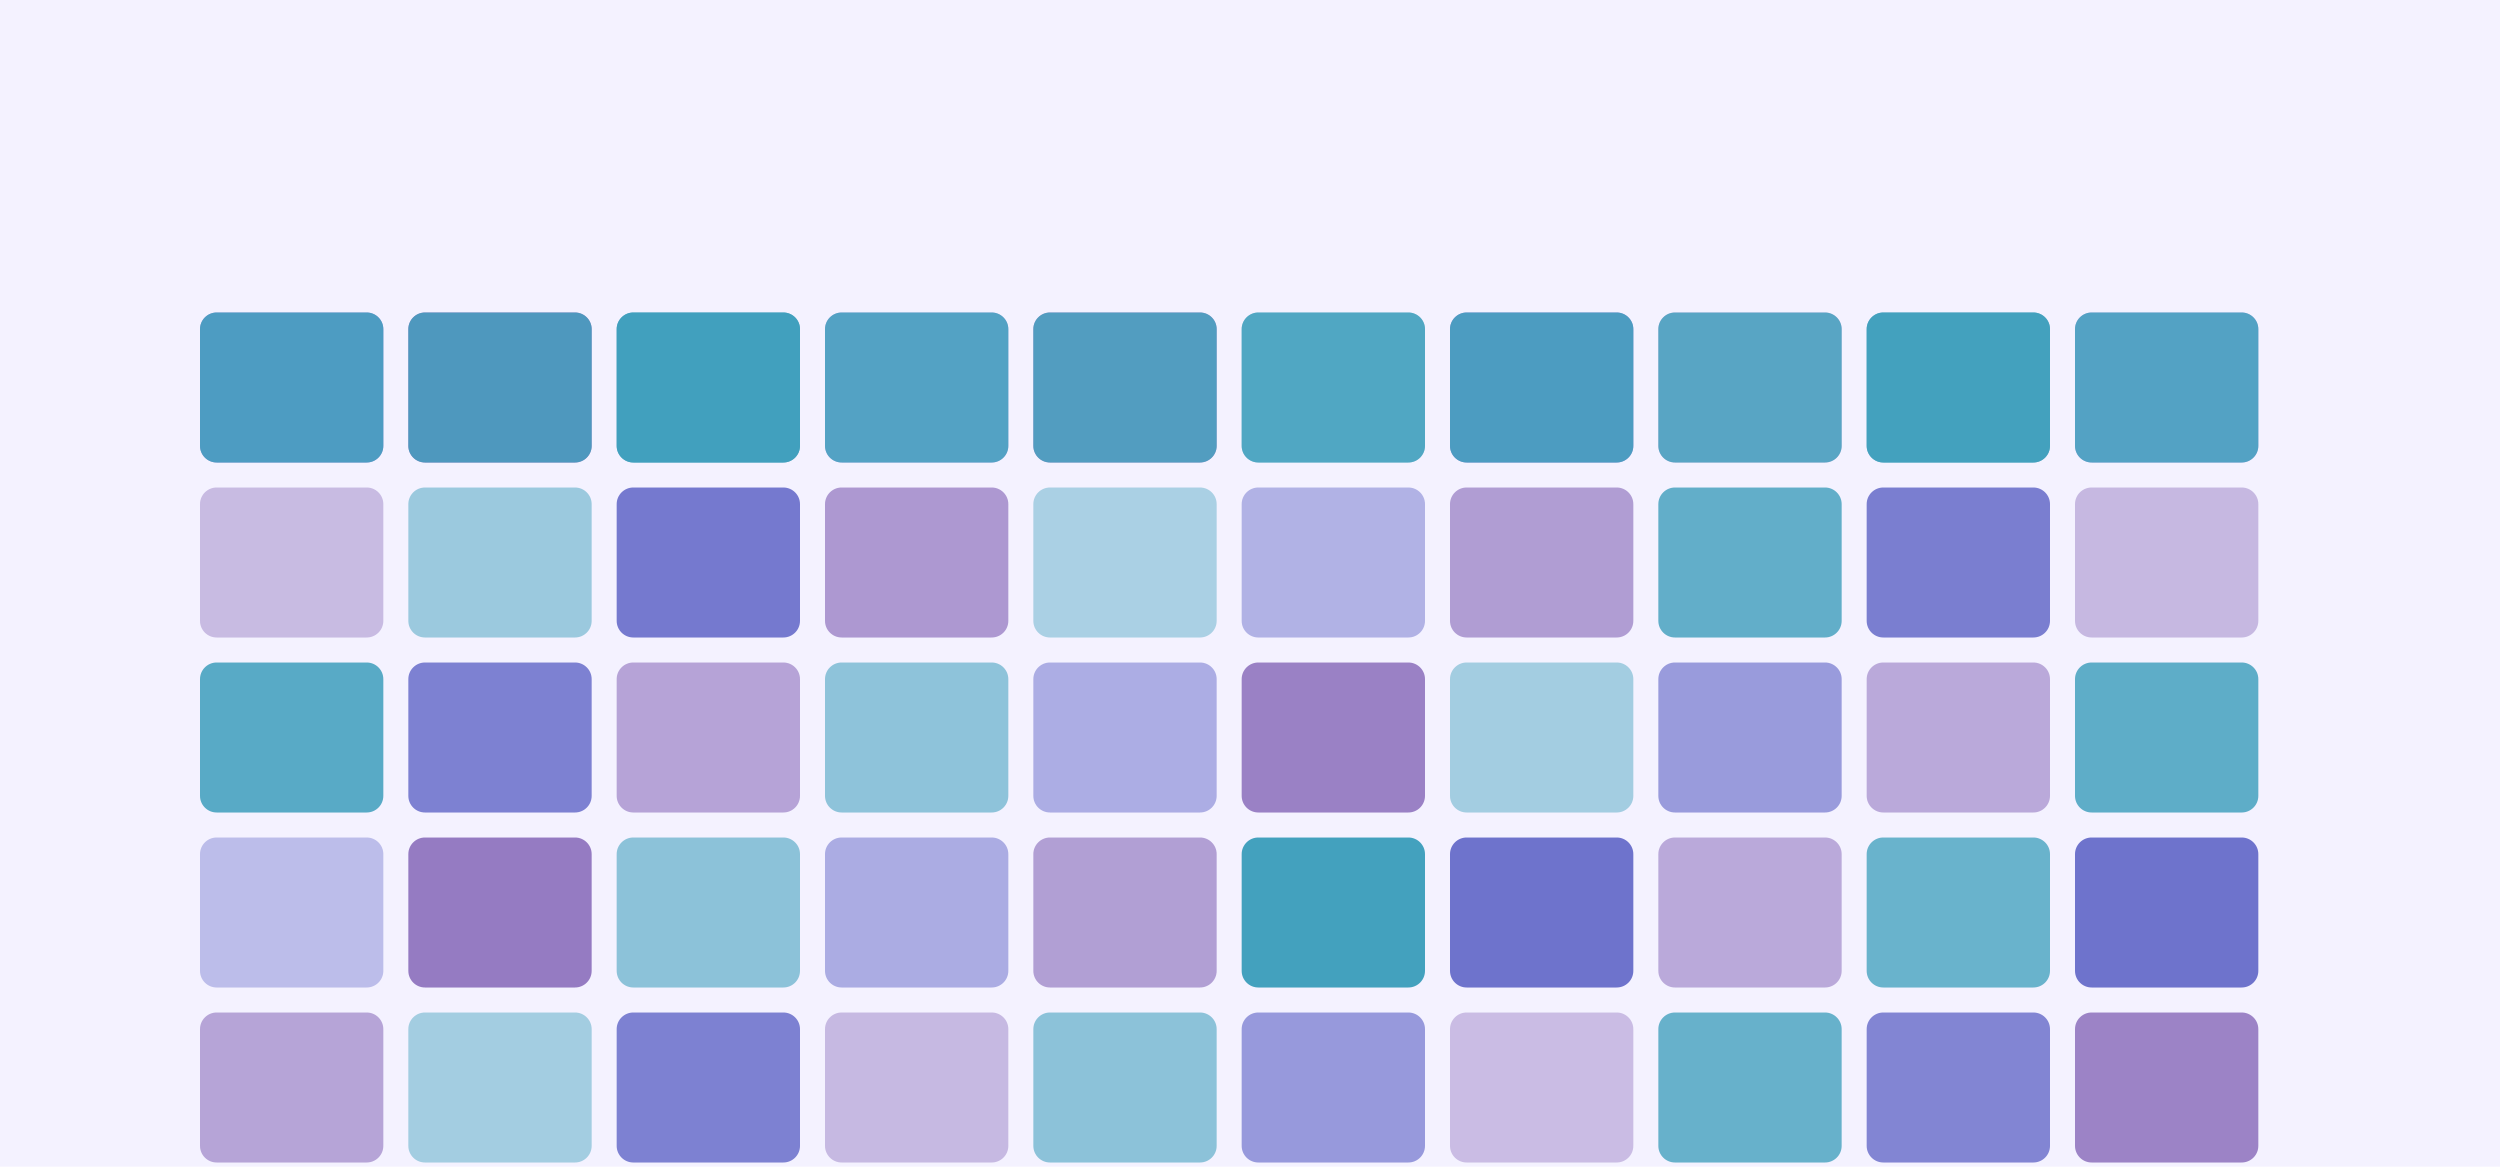
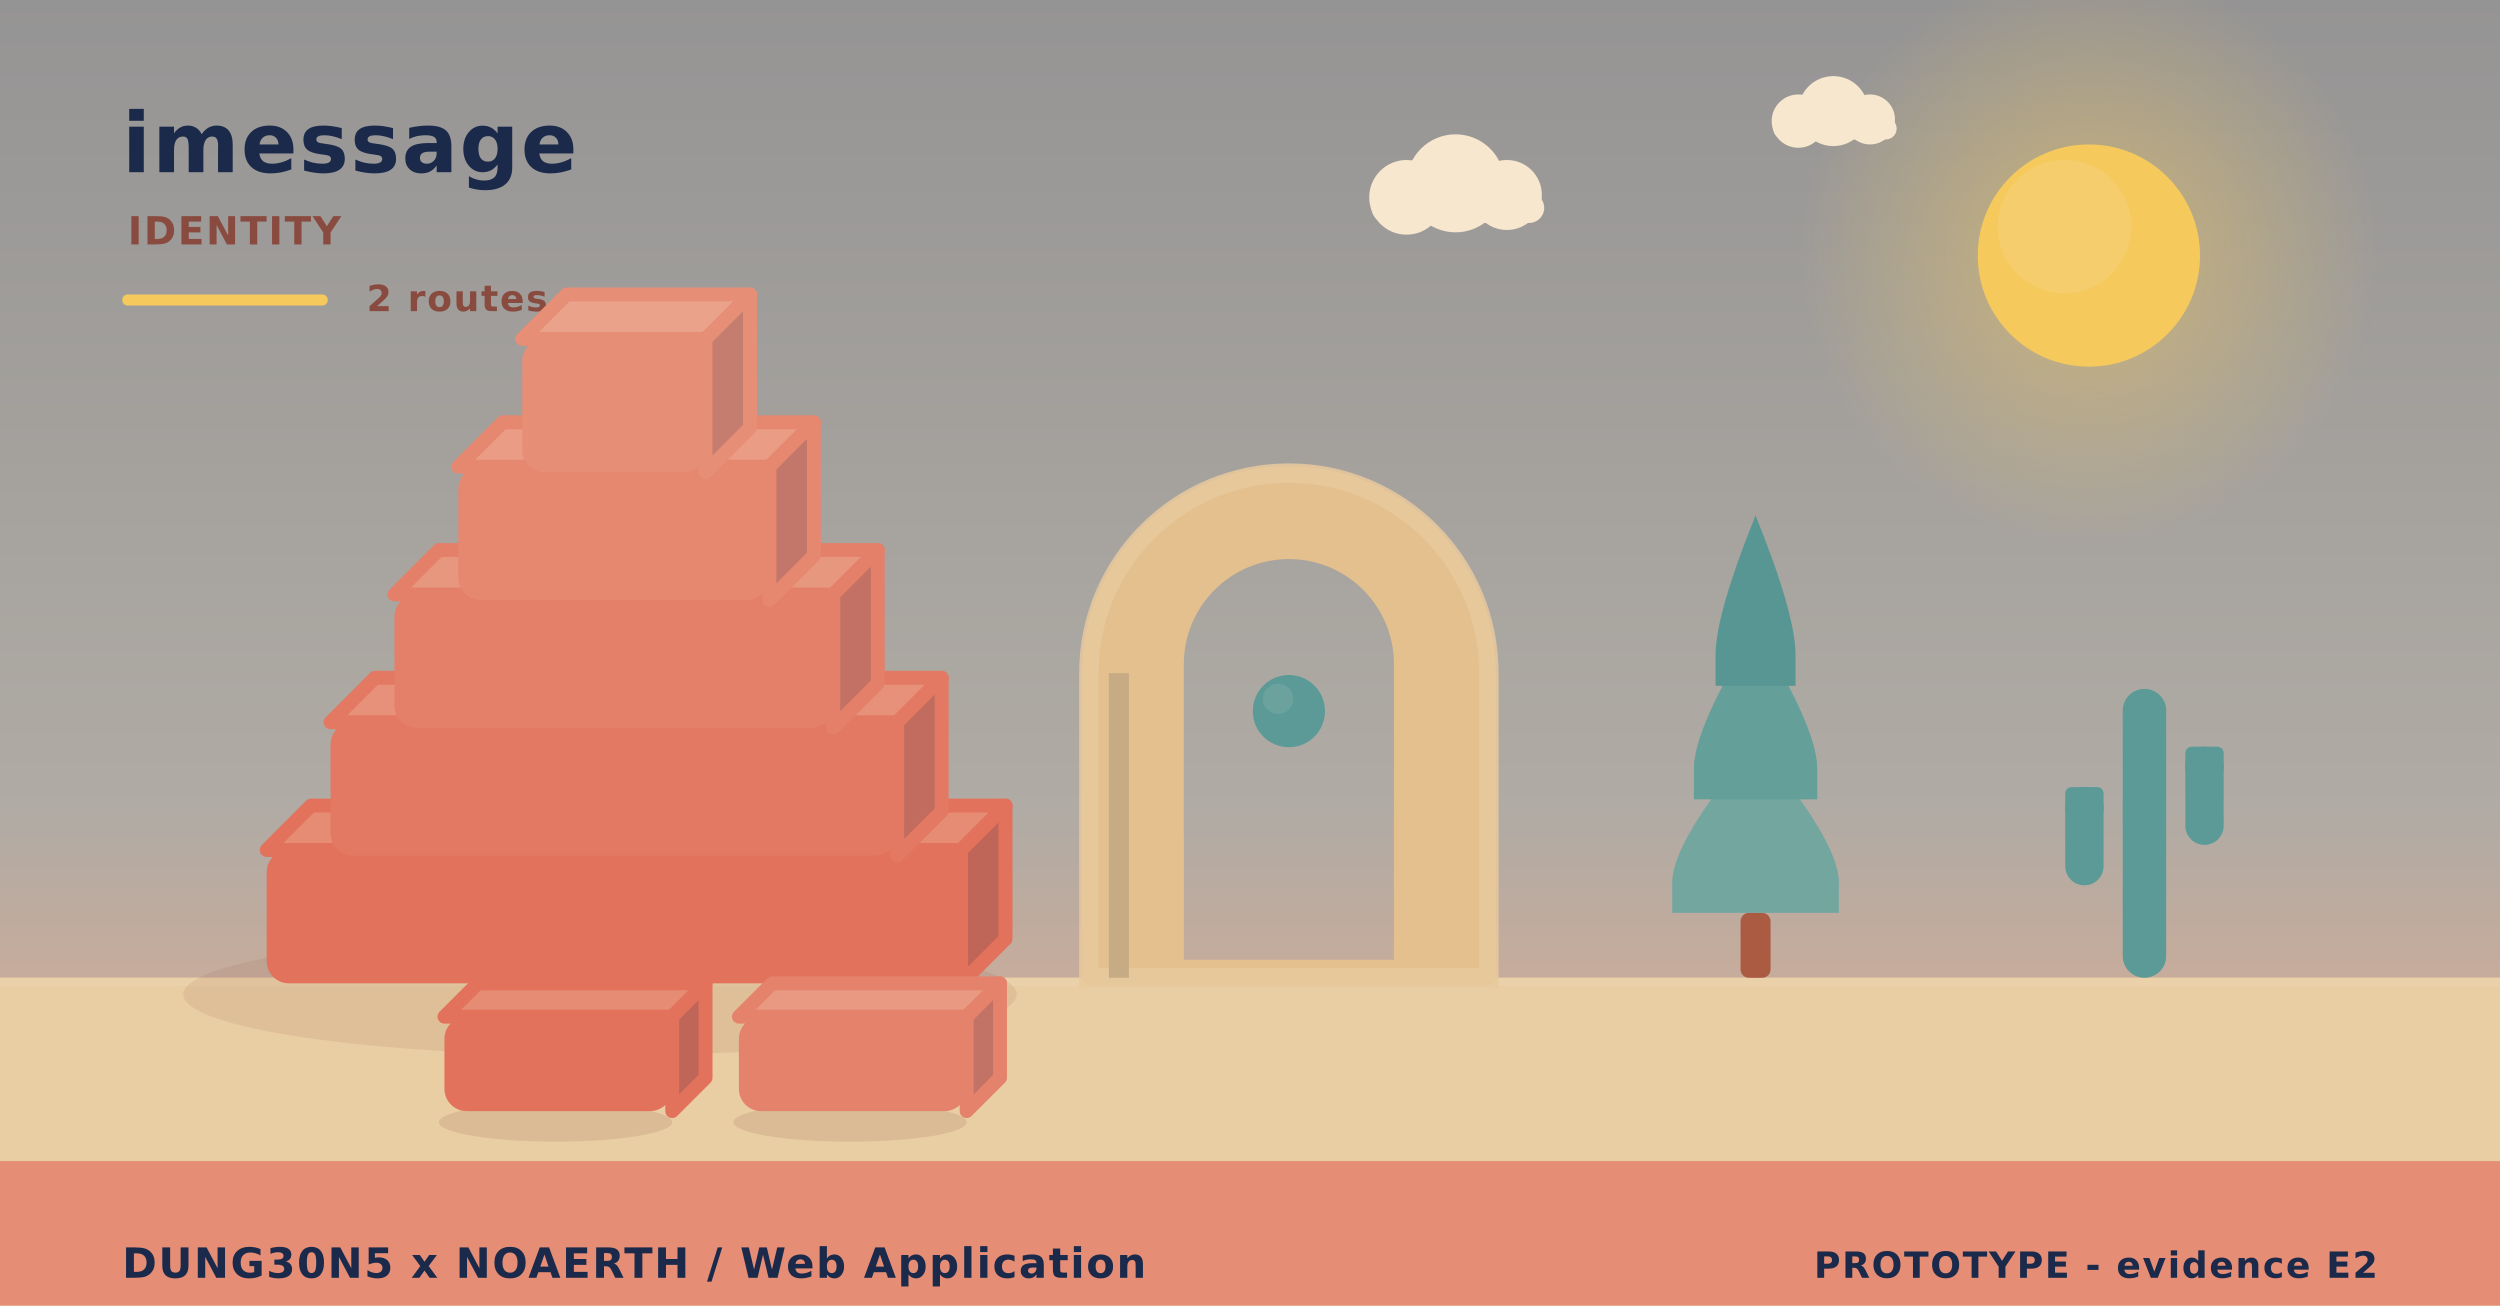
- <svg xmlns="http://www.w3.org/2000/svg" viewBox="0 0 1200 560" width="1200" height="560" role="img" aria-label="imessage hero">
-   <rect width="1200" height="560" fill="#f4f2ff" />
-   <defs>
-     <linearGradient id="gh" x1="0" y1="0" x2="1" y2="1">
-       <stop offset="0%" stop-color="#6166c7" />
-       <stop offset="100%" stop-color="#8f73be" />
-     </linearGradient>
-   </defs>
-   <rect x="96.00" y="150.00" width="88.00" height="72.00" rx="8.00" fill="#6166c7" opacity="0.64" />
-   <rect x="196.00" y="150.00" width="88.00" height="72.00" rx="8.00" fill="#8f73be" opacity="0.87" />
-   <rect x="296.00" y="150.00" width="88.00" height="72.00" rx="8.00" fill="#3b9dbb" opacity="0.83" />
-   <rect x="396.00" y="150.00" width="88.00" height="72.00" rx="8.00" fill="#6166c7" opacity="0.45" />
-   <rect x="496.00" y="150.00" width="88.00" height="72.00" rx="8.00" fill="#8f73be" opacity="0.70" />
-   <rect x="596.00" y="150.00" width="88.00" height="72.00" rx="8.00" fill="#3b9dbb" opacity="0.42" />
-   <rect x="696.00" y="150.00" width="88.00" height="72.00" rx="8.00" fill="#6166c7" opacity="0.67" />
-   <rect x="796.00" y="150.00" width="88.00" height="72.00" rx="8.00" fill="#8f73be" opacity="0.39" />
-   <rect x="896.00" y="150.00" width="88.00" height="72.00" rx="8.00" fill="#3b9dbb" opacity="0.77" />
-   <rect x="996.00" y="150.00" width="88.00" height="72.00" rx="8.00" fill="#6166c7" opacity="0.45" />
-   <rect x="96.00" y="234.00" width="88.00" height="72.00" rx="8.00" fill="#8f73be" opacity="0.44" />
-   <rect x="196.00" y="234.00" width="88.00" height="72.00" rx="8.00" fill="#3b9dbb" opacity="0.48" />
-   <rect x="296.00" y="234.00" width="88.00" height="72.00" rx="8.00" fill="#6166c7" opacity="0.86" />
-   <rect x="396.00" y="234.00" width="88.00" height="72.00" rx="8.00" fill="#8f73be" opacity="0.71" />
-   <rect x="496.00" y="234.00" width="88.00" height="72.00" rx="8.00" fill="#3b9dbb" opacity="0.40" />
-   <rect x="596.00" y="234.00" width="88.00" height="72.00" rx="8.00" fill="#6166c7" opacity="0.46" />
-   <rect x="696.00" y="234.00" width="88.00" height="72.00" rx="8.00" fill="#8f73be" opacity="0.67" />
-   <rect x="796.00" y="234.00" width="88.00" height="72.00" rx="8.00" fill="#3b9dbb" opacity="0.79" />
-   <rect x="896.00" y="234.00" width="88.00" height="72.00" rx="8.00" fill="#6166c7" opacity="0.83" />
-   <rect x="996.00" y="234.00" width="88.00" height="72.00" rx="8.00" fill="#8f73be" opacity="0.46" />
-   <rect x="96.00" y="318.00" width="88.00" height="72.00" rx="8.00" fill="#3b9dbb" opacity="0.84" />
-   <rect x="196.00" y="318.00" width="88.00" height="72.00" rx="8.00" fill="#6166c7" opacity="0.81" />
-   <rect x="296.00" y="318.00" width="88.00" height="72.00" rx="8.00" fill="#8f73be" opacity="0.62" />
-   <rect x="396.00" y="318.00" width="88.00" height="72.00" rx="8.00" fill="#3b9dbb" opacity="0.55" />
-   <rect x="496.00" y="318.00" width="88.00" height="72.00" rx="8.00" fill="#6166c7" opacity="0.49" />
-   <rect x="596.00" y="318.00" width="88.00" height="72.00" rx="8.00" fill="#8f73be" opacity="0.89" />
-   <rect x="696.00" y="318.00" width="88.00" height="72.00" rx="8.00" fill="#3b9dbb" opacity="0.44" />
-   <rect x="796.00" y="318.00" width="88.00" height="72.00" rx="8.00" fill="#6166c7" opacity="0.62" />
-   <rect x="896.00" y="318.00" width="88.00" height="72.00" rx="8.00" fill="#8f73be" opacity="0.57" />
-   <rect x="996.00" y="318.00" width="88.00" height="72.00" rx="8.00" fill="#3b9dbb" opacity="0.81" />
-   <rect x="96.00" y="402.00" width="88.00" height="72.00" rx="8.00" fill="#6166c7" opacity="0.38" />
-   <rect x="196.00" y="402.00" width="88.00" height="72.00" rx="8.00" fill="#8f73be" opacity="0.93" />
-   <rect x="296.00" y="402.00" width="88.00" height="72.00" rx="8.00" fill="#3b9dbb" opacity="0.56" />
-   <rect x="396.00" y="402.00" width="88.00" height="72.00" rx="8.00" fill="#6166c7" opacity="0.50" />
-   <rect x="496.00" y="402.00" width="88.00" height="72.00" rx="8.00" fill="#8f73be" opacity="0.66" />
-   <rect x="596.00" y="402.00" width="88.00" height="72.00" rx="8.00" fill="#3b9dbb" opacity="0.95" />
-   <rect x="696.00" y="402.00" width="88.00" height="72.00" rx="8.00" fill="#6166c7" opacity="0.91" />
-   <rect x="796.00" y="402.00" width="88.00" height="72.00" rx="8.00" fill="#8f73be" opacity="0.57" />
-   <rect x="896.00" y="402.00" width="88.00" height="72.00" rx="8.00" fill="#3b9dbb" opacity="0.75" />
-   <rect x="996.00" y="402.00" width="88.00" height="72.00" rx="8.00" fill="#6166c7" opacity="0.91" />
-   <rect x="96.00" y="486.00" width="88.00" height="72.00" rx="8.00" fill="#8f73be" opacity="0.61" />
-   <rect x="196.00" y="486.00" width="88.00" height="72.00" rx="8.00" fill="#3b9dbb" opacity="0.44" />
-   <rect x="296.00" y="486.00" width="88.00" height="72.00" rx="8.00" fill="#6166c7" opacity="0.81" />
-   <rect x="396.00" y="486.00" width="88.00" height="72.00" rx="8.00" fill="#8f73be" opacity="0.45" />
-   <rect x="496.00" y="486.00" width="88.00" height="72.00" rx="8.00" fill="#3b9dbb" opacity="0.56" />
-   <rect x="596.00" y="486.00" width="88.00" height="72.00" rx="8.00" fill="#6166c7" opacity="0.63" />
-   <rect x="696.00" y="486.00" width="88.00" height="72.00" rx="8.00" fill="#8f73be" opacity="0.42" />
-   <rect x="796.00" y="486.00" width="88.00" height="72.00" rx="8.00" fill="#3b9dbb" opacity="0.76" />
-   <rect x="896.00" y="486.00" width="88.00" height="72.00" rx="8.00" fill="#6166c7" opacity="0.78" />
-   <rect x="996.00" y="486.00" width="88.00" height="72.00" rx="8.00" fill="#8f73be" opacity="0.87" />
+ <svg xmlns="http://www.w3.org/2000/svg" width="900" height="470" viewBox="0 0 900 470" role="img" aria-label="imessage - identity">
+   <linearGradient id="skyh" x1="0" y1="0" x2="0" y2="1">
+     <stop offset="0" stop-color="#959494" />
+     <stop offset="0.62" stop-color="#b0aba4" />
+     <stop offset="1" stop-color="#f3ad8a" />
+   </linearGradient>
+   <rect width="900" height="470" fill="url(#skyh)" />
+   <radialGradient id="sunh">
+     <stop offset="0.35" stop-color="#f5c95c" stop-opacity="0.34" />
+     <stop offset="1" stop-color="#f5c95c" stop-opacity="0" />
+   </radialGradient>
+   <circle cx="752" cy="92" r="104" fill="url(#sunh)" />
+   <circle cx="752" cy="92" r="40" fill="#f5c95c" />
+   <circle cx="743.2" cy="81.6" r="24" fill="#f5d27e" opacity="0.5" />
  <g>
-     <rect x="96.00" y="150.00" width="88.00" height="72.00" rx="8.00" fill="#3b9dbb" opacity="0.80" />
-     <animate attributeName="opacity" values="0.25;1.0;0.25" dur="8.0s" begin="5.42s" repeatCount="indefinite" />
+     <circle cx="524" cy="66" r="17.64" fill="#f6e7ce" />
+     <circle cx="506.36" cy="71.04" r="13.44" fill="#f6e7ce" />
+     <circle cx="542.48" cy="70.2" r="12.6" fill="#f6e7ce" />
+     <rect x="493.76" y="69.36" width="62.16" height="10.92" rx="5.46" fill="#f6e7ce" />
+     <animateTransform attributeName="transform" type="translate" values="0 0;24 0;0 0" dur="36s" begin="0s" repeatCount="indefinite" />
  </g>
  <g>
-     <rect x="196.00" y="150.00" width="88.00" height="72.00" rx="8.00" fill="#3b9dbb" opacity="0.80" />
-     <animate attributeName="opacity" values="0.25;1.0;0.25" dur="8.0s" begin="5.74s" repeatCount="indefinite" />
+     <circle cx="660" cy="40" r="12.6" fill="#f6e7ce" />
+     <circle cx="647.4" cy="43.6" r="9.6" fill="#f6e7ce" />
+     <circle cx="673.2" cy="43" r="9" fill="#f6e7ce" />
+     <rect x="638.4" y="42.4" width="44.4" height="7.8" rx="3.9" fill="#f6e7ce" />
+     <animateTransform attributeName="transform" type="translate" values="0 0;-18 0;0 0" dur="46s" begin="3s" repeatCount="indefinite" />
+   </g>
+   <rect x="0" y="352" width="900" height="118" fill="#e9cda3" />
+   <rect x="0" y="352" width="900" height="3" fill="#ebd1a9" />
+   <text x="44" y="62" font-family="Verdana,DejaVu Sans,sans-serif" font-size="30" font-weight="700" letter-spacing="0.6" fill="#1b2a4a" text-anchor="start">imessage</text>
+   <text x="46" y="88" font-family="Verdana,DejaVu Sans,sans-serif" font-size="14" font-weight="700" letter-spacing="0.6" fill="#894b3f" text-anchor="start">IDENTITY</text>
+   <rect x="44" y="106" width="74" height="4" rx="2" fill="#f5c95c" />
+   <text x="132" y="112" font-family="Verdana,DejaVu Sans,sans-serif" font-size="13" font-weight="700" letter-spacing="0.6" fill="#894b3f" text-anchor="start">2 routes</text>
+   <ellipse cx="216" cy="358" rx="150" ry="22" fill="rgba(138,90,68,0.11)" />
+   <g>
+     <path d="M96,306 L346,306 L362,290 L112,290 Z" fill="#e68c74" stroke="#e2725b" stroke-width="5" stroke-linejoin="round" />
+     <path d="M346,306 L362,290 L362,338 L346,354 Z" fill="#c06658" stroke="#e2725b" stroke-width="5" stroke-linejoin="round" />
+     <rect x="96" y="306" width="250" height="48" rx="8" fill="#e2725b" />
+     <animateTransform attributeName="transform" type="translate" values="0 10;0 0" dur="0.9s" begin="0s" fill="freeze" />
  </g>
  <g>
-     <rect x="296.00" y="150.00" width="88.00" height="72.00" rx="8.00" fill="#3b9dbb" opacity="0.80" />
-     <animate attributeName="opacity" values="0.25;1.0;0.25" dur="8.0s" begin="6.06s" repeatCount="indefinite" />
+     <path d="M119,260 L323,260 L339,244 L135,244 Z" fill="#e7917a" stroke="#e37962" stroke-width="5" stroke-linejoin="round" />
+     <path d="M323,260 L339,244 L339,292 L323,308 Z" fill="#c16c5e" stroke="#e37962" stroke-width="5" stroke-linejoin="round" />
+     <rect x="119" y="260" width="204" height="48" rx="8" fill="#e37962" />
+     <animateTransform attributeName="transform" type="translate" values="0 10;0 0" dur="0.9s" begin="0.28s" fill="freeze" />
  </g>
  <g>
-     <rect x="396.00" y="150.00" width="88.00" height="72.00" rx="8.00" fill="#3b9dbb" opacity="0.80" />
-     <animate attributeName="opacity" values="0.25;1.0;0.25" dur="8.0s" begin="6.38s" repeatCount="indefinite" />
+     <path d="M142,214 L300,214 L316,198 L158,198 Z" fill="#e8977f" stroke="#e48069" stroke-width="5" stroke-linejoin="round" />
+     <path d="M300,214 L316,198 L316,246 L300,262 Z" fill="#c27164" stroke="#e48069" stroke-width="5" stroke-linejoin="round" />
+     <rect x="142" y="214" width="158" height="48" rx="8" fill="#e48069" />
+     <animateTransform attributeName="transform" type="translate" values="0 10;0 0" dur="0.9s" begin="0.56s" fill="freeze" />
  </g>
  <g>
-     <rect x="496.00" y="150.00" width="88.00" height="72.00" rx="8.00" fill="#3b9dbb" opacity="0.80" />
-     <animate attributeName="opacity" values="0.25;1.0;0.25" dur="8.0s" begin="6.7s" repeatCount="indefinite" />
+     <path d="M165,168 L277,168 L293,152 L181,152 Z" fill="#ea9c85" stroke="#e68770" stroke-width="5" stroke-linejoin="round" />
+     <path d="M277,168 L293,152 L293,200 L277,216 Z" fill="#c3776a" stroke="#e68770" stroke-width="5" stroke-linejoin="round" />
+     <rect x="165" y="168" width="112" height="48" rx="8" fill="#e68770" />
+     <animateTransform attributeName="transform" type="translate" values="0 10;0 0" dur="0.9s" begin="0.84s" fill="freeze" />
  </g>
  <g>
-     <rect x="596.00" y="150.00" width="88.00" height="72.00" rx="8.00" fill="#3b9dbb" opacity="0.80" />
-     <animate attributeName="opacity" values="0.25;1.0;0.25" dur="8.0s" begin="7.02s" repeatCount="indefinite" />
+     <path d="M188,122 L254,122 L270,106 L204,106 Z" fill="#eaa28a" stroke="#e78e77" stroke-width="5" stroke-linejoin="round" />
+     <path d="M254,122 L270,106 L270,154 L254,170 Z" fill="#c47d6f" stroke="#e78e77" stroke-width="5" stroke-linejoin="round" />
+     <rect x="188" y="122" width="66" height="48" rx="8" fill="#e78e77" />
+     <animateTransform attributeName="transform" type="translate" values="0 10;0 0" dur="0.9s" begin="1.12s" fill="freeze" />
  </g>
+   <path d="M392,352 L392,242.32 A72,72 0 0 1 536,242.32 L536,352 Z M423.68,348 L423.68,239.09 A40.32,40.32 0 0 1 504.32,239.09 L504.32,348 Z" fill="#e3c08d" fill-rule="evenodd" stroke="#e3c08d" stroke-width="5" stroke-linejoin="round" />
+   <path d="M392,352 L392,242.32 A72,72 0 0 1 536,242.32 L536,352 Z" fill="none" stroke="#e8c99d" stroke-width="7" stroke-linecap="round" opacity="0.85" />
+   <rect x="399.2" y="242.32" width="7.2" height="109.68" fill="#c7ab84" />
  <g>
-     <rect x="696.00" y="150.00" width="88.00" height="72.00" rx="8.00" fill="#3b9dbb" opacity="0.80" />
-     <animate attributeName="opacity" values="0.25;1.0;0.25" dur="8.0s" begin="7.34s" repeatCount="indefinite" />
+     <circle cx="464" cy="256" r="13" fill="#5b9a97" />
+     <circle cx="460.1" cy="251.58" r="5.46" fill="#7aa9a2" opacity="0.55" />
+     <animate attributeName="opacity" values="0.78;1;0.78" dur="5.2s" begin="0s" repeatCount="indefinite" />
  </g>
+   <rect x="626.6" y="328.64" width="10.8" height="23.36" rx="3" fill="#ac5b43" />
+   <path d="M632,267.32 Q602,302.89 602,317.6 Q602,328.64 602,328.64 L662,328.64 Q662,328.64 662,317.6 Q662,302.89 632,267.32 Z" fill="#74a6a0" />
+   <path d="M632,226.44 Q609.8,262.01 609.8,276.72 Q609.8,287.76 609.8,287.76 L654.2,287.76 Q654.2,287.76 654.2,276.72 Q654.2,262.01 632,226.44 Z" fill="#649f9a" />
+   <path d="M632,185.56 Q617.6,221.13 617.6,235.84 Q617.6,246.88 617.6,246.88 L646.4,246.88 Q646.4,246.88 646.4,235.84 Q646.4,221.13 632,185.56 Z" fill="#589694" />
+   <rect x="764.18" y="248" width="15.64" height="104" rx="7.82" fill="#5b9a97" />
+   <rect x="743.48" y="283.36" width="13.8" height="35.36" rx="6.9" fill="#5b9a97" />
+   <rect x="743.48" y="283.36" width="13.8" height="10.4" rx="2.3" fill="#5b9a97" />
+   <rect x="786.72" y="268.8" width="13.8" height="35.36" rx="6.9" fill="#5b9a97" />
+   <rect x="786.72" y="268.8" width="13.8" height="10.4" rx="2.3" fill="#5b9a97" />
+   <ellipse cx="200" cy="404" rx="42" ry="7" fill="rgba(138,90,68,0.15)" />
  <g>
-     <rect x="796.00" y="150.00" width="88.00" height="72.00" rx="8.00" fill="#3b9dbb" opacity="0.80" />
-     <animate attributeName="opacity" values="0.25;1.0;0.25" dur="8.0s" begin="7.66s" repeatCount="indefinite" />
+     <path d="M160,366 L242,366 L254,354 L172,354 Z" fill="#e68c74" stroke="#e2725b" stroke-width="5" stroke-linejoin="round" />
+     <path d="M242,366 L254,354 L254,388 L242,400 Z" fill="#c06658" stroke="#e2725b" stroke-width="5" stroke-linejoin="round" />
+     <rect x="160" y="366" width="82" height="34" rx="8" fill="#e2725b" />
+     <animateTransform attributeName="transform" type="translate" values="0 10;0 0" dur="0.7s" begin="0.8s" fill="freeze" />
  </g>
+   <ellipse cx="306" cy="404" rx="42" ry="7" fill="rgba(138,90,68,0.15)" />
  <g>
-     <rect x="896.00" y="150.00" width="88.00" height="72.00" rx="8.00" fill="#3b9dbb" opacity="0.80" />
-     <animate attributeName="opacity" values="0.25;1.0;0.25" dur="8.0s" begin="7.98s" repeatCount="indefinite" />
+     <path d="M266,366 L348,366 L360,354 L278,354 Z" fill="#e99881" stroke="#e5826b" stroke-width="5" stroke-linejoin="round" />
+     <path d="M348,366 L360,354 L360,388 L348,400 Z" fill="#c37365" stroke="#e5826b" stroke-width="5" stroke-linejoin="round" />
+     <rect x="266" y="366" width="82" height="34" rx="8" fill="#e5826b" />
+     <animateTransform attributeName="transform" type="translate" values="0 10;0 0" dur="0.7s" begin="0.95s" fill="freeze" />
  </g>
-   <g>
-     <rect x="996.00" y="150.00" width="88.00" height="72.00" rx="8.00" fill="#3b9dbb" opacity="0.80" />
-     <animate attributeName="opacity" values="0.25;1.0;0.25" dur="8.0s" begin="8.3s" repeatCount="indefinite" />
-   </g>
+   <rect x="0" y="418" width="900" height="52" rx="0" fill="#e68972" opacity="0.94" />
+   <text x="44" y="460" font-family="Verdana,DejaVu Sans,sans-serif" font-size="15" font-weight="700" letter-spacing="0.6" fill="#1b2a4a" text-anchor="start">DUNG30N5 x NOAERTH  /  Web Application</text>
+   <text x="856" y="460" font-family="Verdana,DejaVu Sans,sans-serif" font-size="13" font-weight="700" letter-spacing="0.6" fill="#1b2a4a" text-anchor="end">PROTOTYPE  -  evidence E2</text>
</svg>
